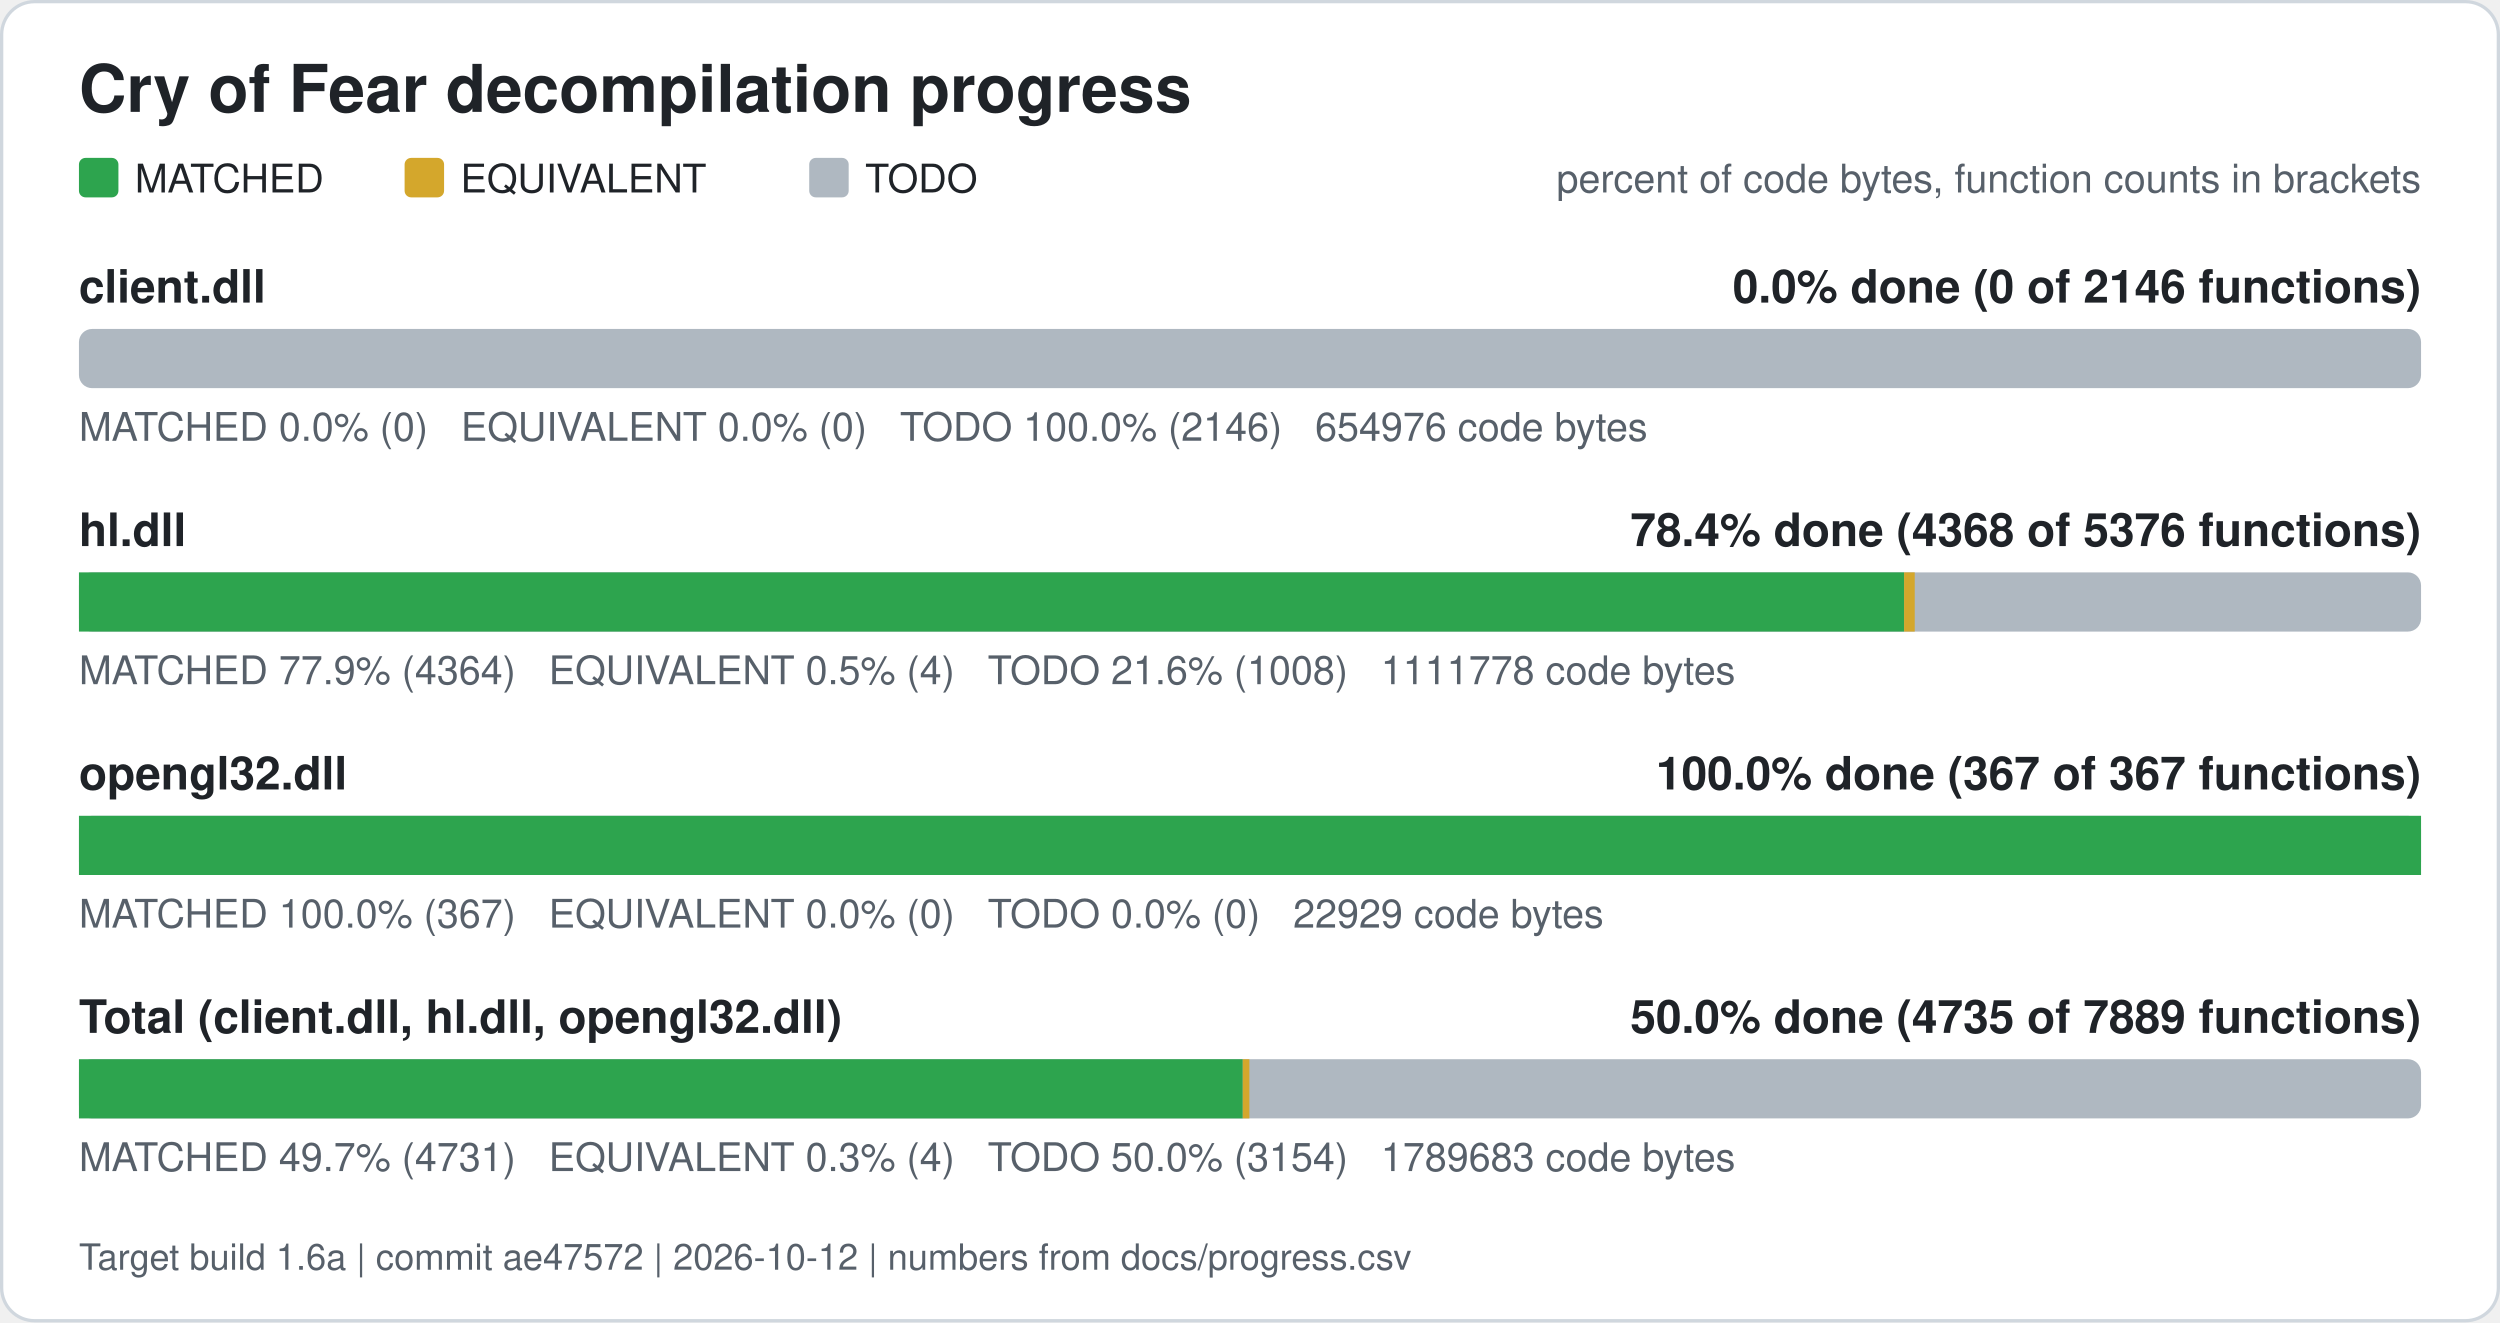
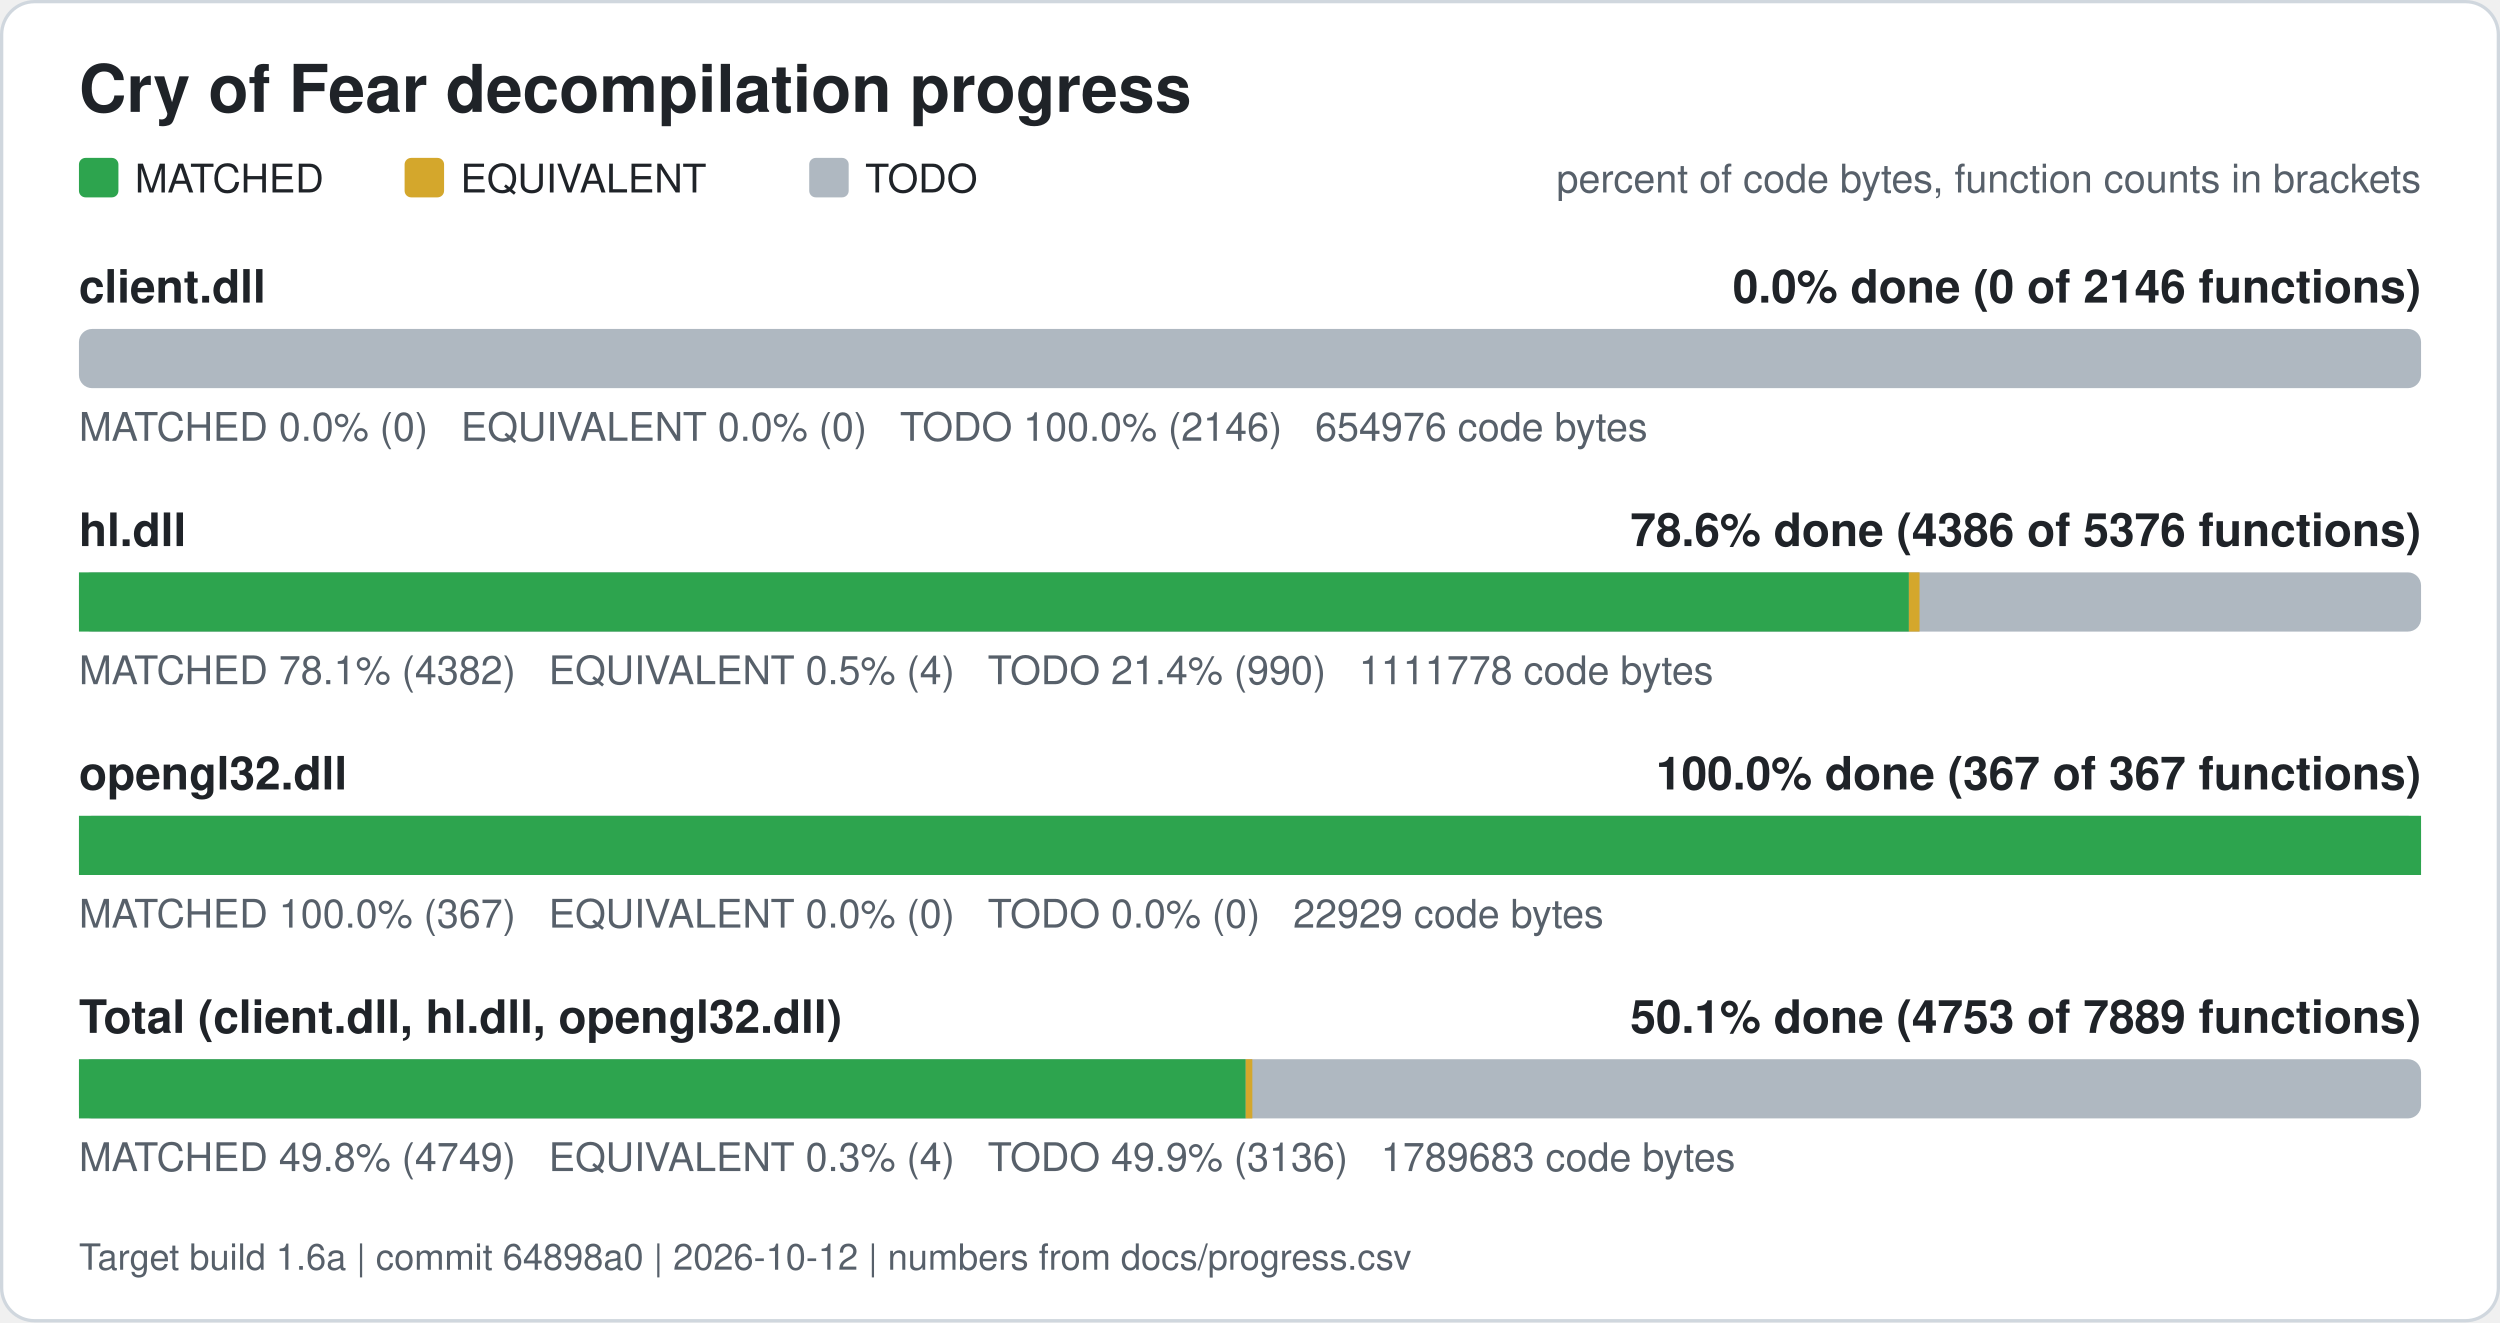
<svg xmlns="http://www.w3.org/2000/svg" width="760" height="402" viewBox="0 0 760 402" role="img" aria-label="Cry of Fear decompilation progress">
  <rect x="0.5" y="0.5" width="759" height="401" rx="10" fill="#ffffff" stroke="#d0d7de" />
  <text x="24" y="34" font-family="Segoe UI, Helvetica, Arial, sans-serif" font-size="20" font-weight="600" fill="#1f2328">Cry of Fear decompilation progress</text>
  <rect x="24" y="48" width="12" height="12" rx="2" fill="#2da44e" />
  <text x="41" y="58.5" font-family="Segoe UI, Helvetica, Arial, sans-serif" font-size="12" fill="#1f2328">MATCHED</text>
  <rect x="123" y="48" width="12" height="12" rx="2" fill="#d4a72c" />
  <text x="140" y="58.5" font-family="Segoe UI, Helvetica, Arial, sans-serif" font-size="12" fill="#1f2328">EQUIVALENT</text>
  <rect x="246" y="48" width="12" height="12" rx="2" fill="#afb8c1" />
  <text x="263" y="58.5" font-family="Segoe UI, Helvetica, Arial, sans-serif" font-size="12" fill="#1f2328">TODO</text>
  <text x="736" y="58.5" font-family="Segoe UI, Helvetica, Arial, sans-serif" font-size="12" fill="#57606a" text-anchor="end">percent of code bytes, function counts in brackets</text>
  <text x="24" y="92" font-family="Segoe UI, Helvetica, Arial, sans-serif" font-size="14" font-weight="600" fill="#1f2328">client.dll</text>
  <text x="736" y="92" font-family="Segoe UI, Helvetica, Arial, sans-serif" font-size="14" font-weight="600" fill="#1f2328" text-anchor="end">0.0% done (0 of 2146 functions)</text>
  <rect x="24" y="100" width="712" height="18" rx="4" fill="#afb8c1" />
  <text x="24" y="134" font-family="Segoe UI, Helvetica, Arial, sans-serif" font-size="12" fill="#57606a" xml:space="preserve">MATCHED 0.0% (0)   EQUIVALENT 0.0% (0)   TODO 100.0% (2146)   654976 code bytes</text>
  <text x="24" y="166" font-family="Segoe UI, Helvetica, Arial, sans-serif" font-size="14" font-weight="600" fill="#1f2328">hl.dll</text>
-   <text x="736" y="166" font-family="Segoe UI, Helvetica, Arial, sans-serif" font-size="14" font-weight="600" fill="#1f2328" text-anchor="end">78.4% done (4368 of 5376 functions)</text>
+   <text x="736" y="166" font-family="Segoe UI, Helvetica, Arial, sans-serif" font-size="14" font-weight="600" fill="#1f2328" text-anchor="end">78.6% done (4386 of 5376 functions)</text>
  <rect x="24" y="174" width="712" height="18" rx="4" fill="#afb8c1" />
-   <rect x="24.00" y="174" width="554.84" height="18" fill="#2da44e" />
-   <rect x="578.84" y="174" width="3.24" height="18" fill="#d4a72c" />
-   <text x="24" y="208" font-family="Segoe UI, Helvetica, Arial, sans-serif" font-size="12" fill="#57606a" xml:space="preserve">MATCHED 77.9% (4364)   EQUIVALENT 0.5% (4)   TODO 21.6% (1008)   1111778 code bytes</text>
+   <rect x="24.00" y="174" width="556.30" height="18" fill="#2da44e" />
+   <rect x="580.30" y="174" width="3.24" height="18" fill="#d4a72c" />
+   <text x="24" y="208" font-family="Segoe UI, Helvetica, Arial, sans-serif" font-size="12" fill="#57606a" xml:space="preserve">MATCHED 78.1% (4382)   EQUIVALENT 0.5% (4)   TODO 21.4% (990)   1111778 code bytes</text>
  <text x="24" y="240" font-family="Segoe UI, Helvetica, Arial, sans-serif" font-size="14" font-weight="600" fill="#1f2328">opengl32.dll</text>
  <text x="736" y="240" font-family="Segoe UI, Helvetica, Arial, sans-serif" font-size="14" font-weight="600" fill="#1f2328" text-anchor="end">100.0% done (367 of 367 functions)</text>
  <rect x="24" y="248" width="712" height="18" rx="4" fill="#afb8c1" />
  <rect x="24.00" y="248" width="712.00" height="18" fill="#2da44e" />
  <text x="24" y="282" font-family="Segoe UI, Helvetica, Arial, sans-serif" font-size="12" fill="#57606a" xml:space="preserve">MATCHED 100.0% (367)   EQUIVALENT 0.0% (0)   TODO 0.0% (0)   22929 code bytes</text>
  <text x="24" y="314" font-family="Segoe UI, Helvetica, Arial, sans-serif" font-size="14" font-weight="600" fill="#1f2328">Total (client.dll, hl.dll, opengl32.dll)</text>
-   <text x="736" y="314" font-family="Segoe UI, Helvetica, Arial, sans-serif" font-size="14" font-weight="600" fill="#1f2328" text-anchor="end">50.0% done (4735 of 7889 functions)</text>
+   <text x="736" y="314" font-family="Segoe UI, Helvetica, Arial, sans-serif" font-size="14" font-weight="600" fill="#1f2328" text-anchor="end">50.1% done (4753 of 7889 functions)</text>
  <rect x="24" y="322" width="712" height="18" rx="4" fill="#afb8c1" />
-   <rect x="24.00" y="322" width="353.80" height="18" fill="#2da44e" />
-   <rect x="377.80" y="322" width="2.01" height="18" fill="#d4a72c" />
-   <text x="24" y="356" font-family="Segoe UI, Helvetica, Arial, sans-serif" font-size="12" fill="#57606a" xml:space="preserve">MATCHED 49.7% (4731)   EQUIVALENT 0.3% (4)   TODO 50.0% (3154)   1789683 code bytes</text>
-   <text x="24" y="386" font-family="Segoe UI, Helvetica, Arial, sans-serif" font-size="11" fill="#57606a">Target build 1.6a | commit ae47572 | 2026-10-12 | numbers from docs/progress.csv</text>
+   <rect x="24.00" y="322" width="354.70" height="18" fill="#2da44e" />
+   <rect x="378.70" y="322" width="2.01" height="18" fill="#d4a72c" />
+   <text x="24" y="356" font-family="Segoe UI, Helvetica, Arial, sans-serif" font-size="12" fill="#57606a" xml:space="preserve">MATCHED 49.8% (4749)   EQUIVALENT 0.3% (4)   TODO 49.9% (3136)   1789683 code bytes</text>
+   <text x="24" y="386" font-family="Segoe UI, Helvetica, Arial, sans-serif" font-size="11" fill="#57606a">Target build 1.6a | commit 64898a0 | 2026-10-12 | numbers from docs/progress.csv</text>
</svg>
